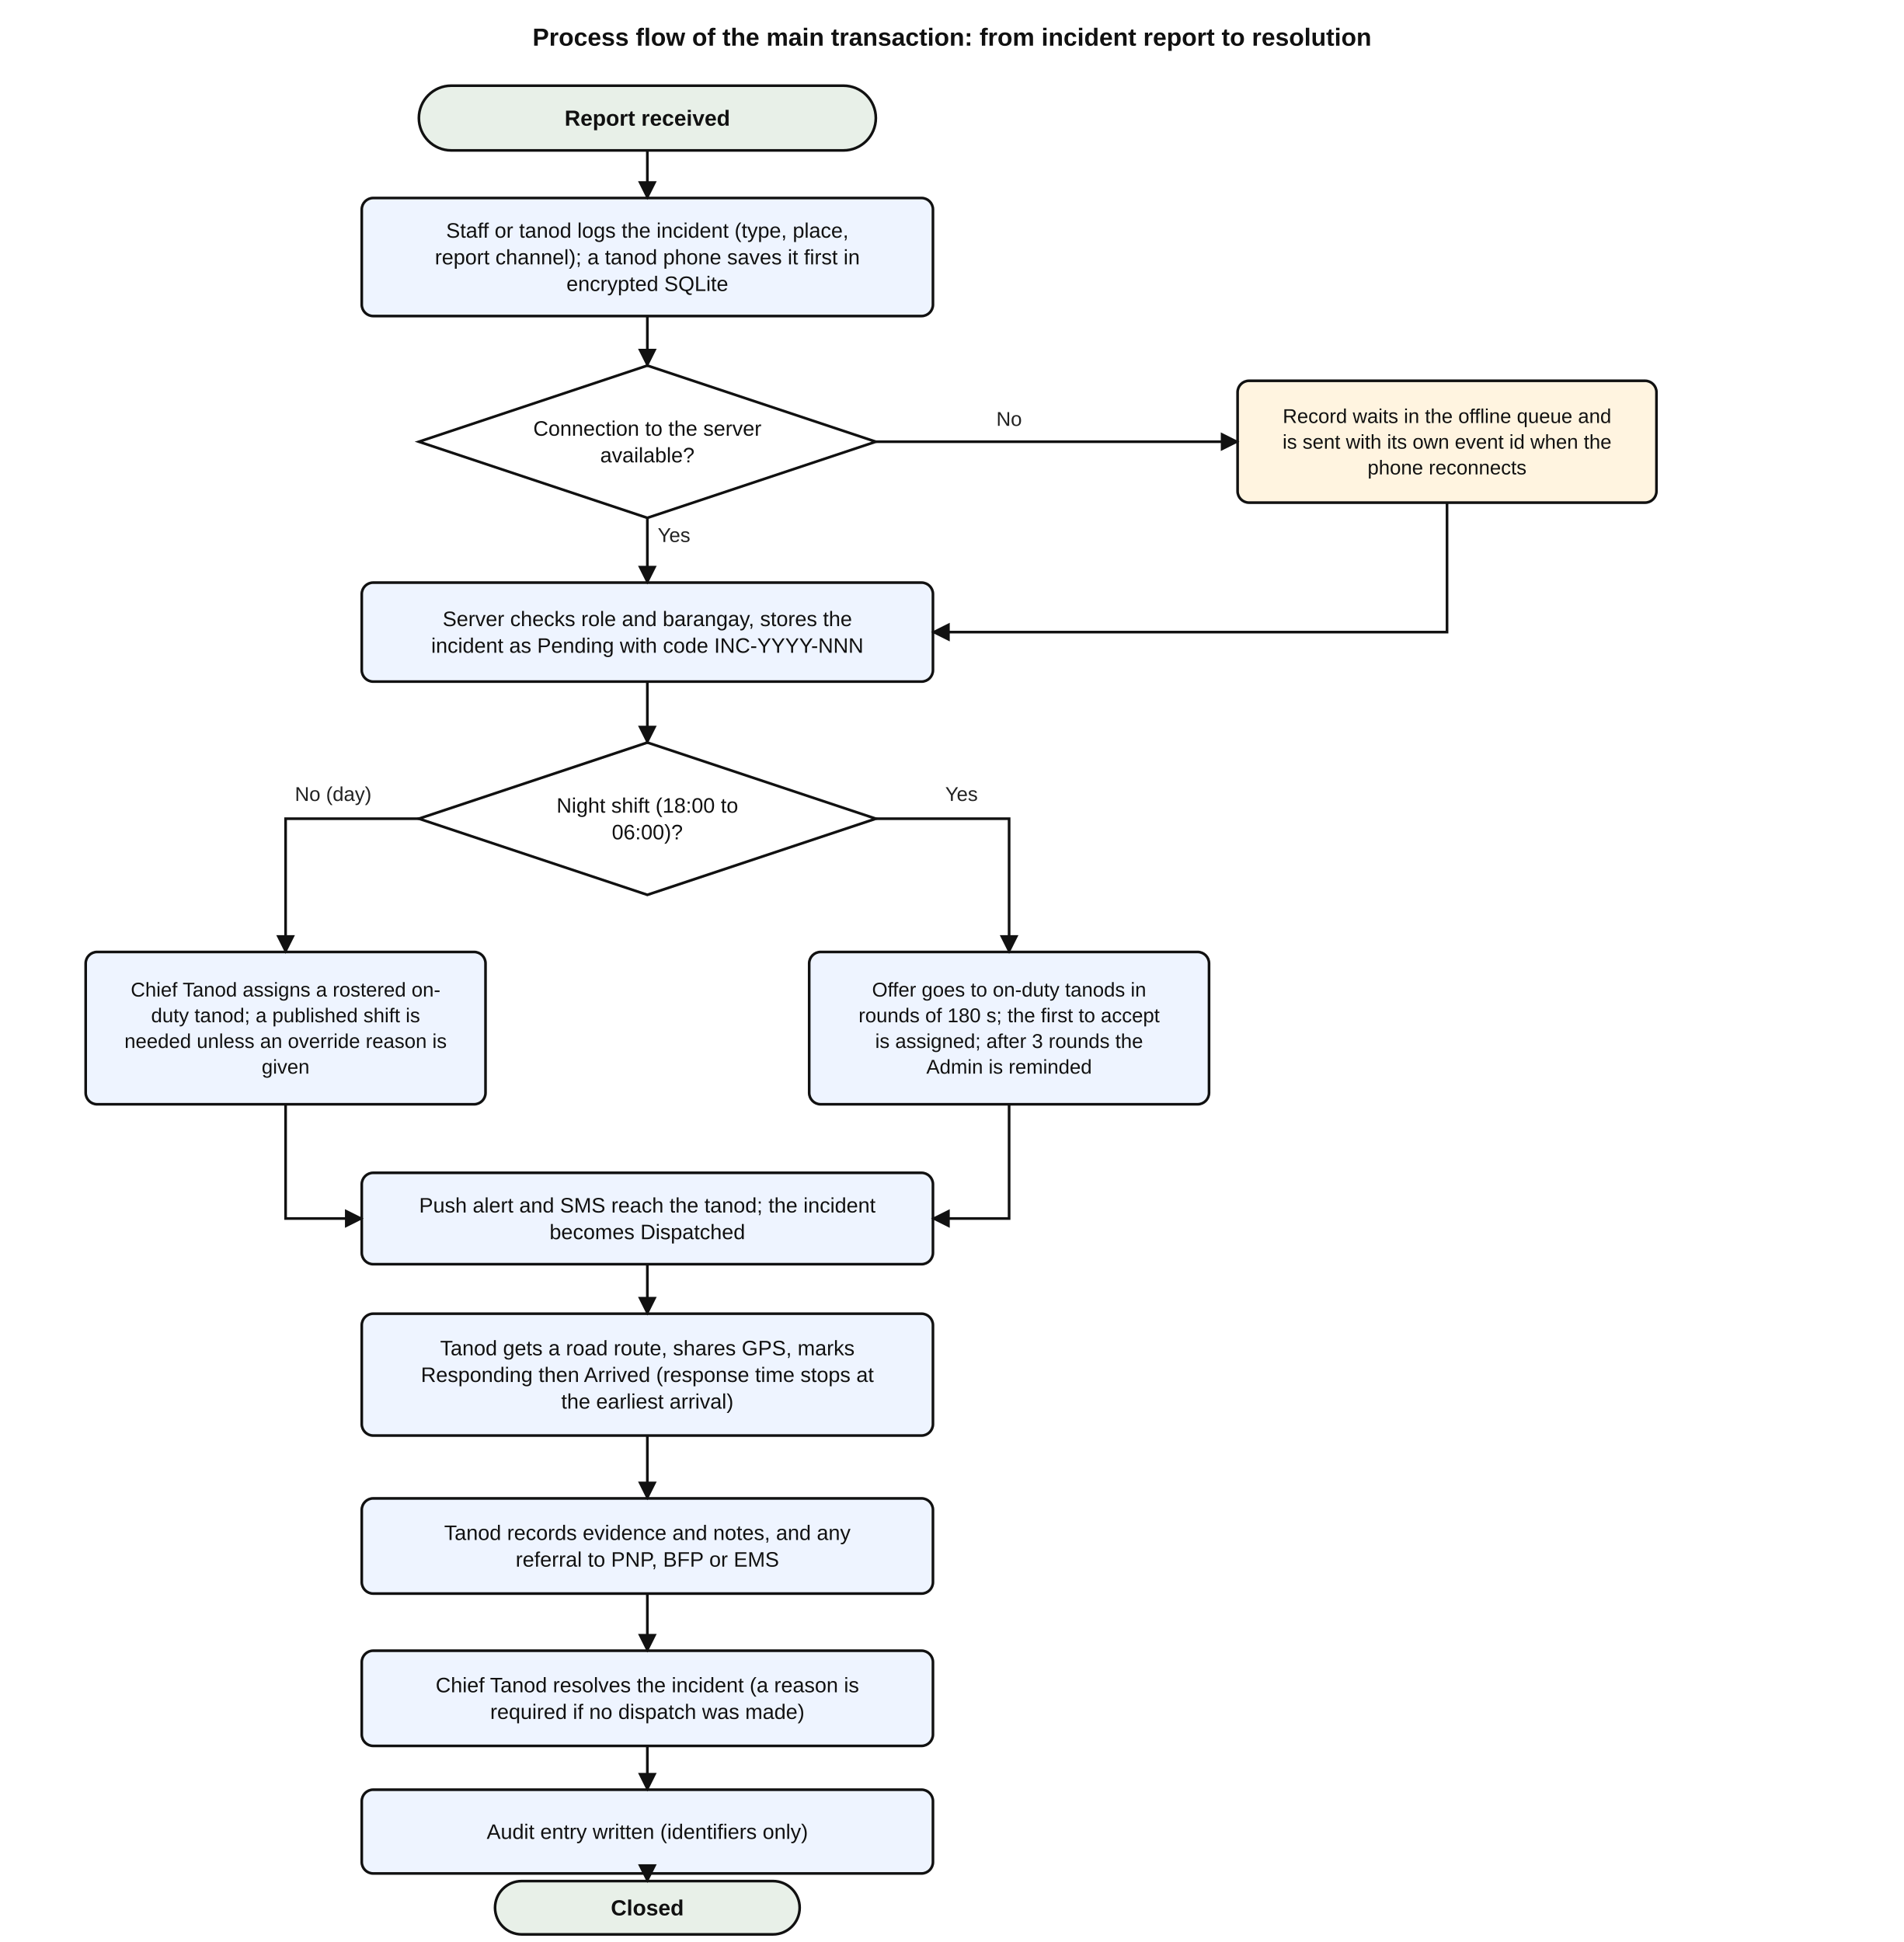
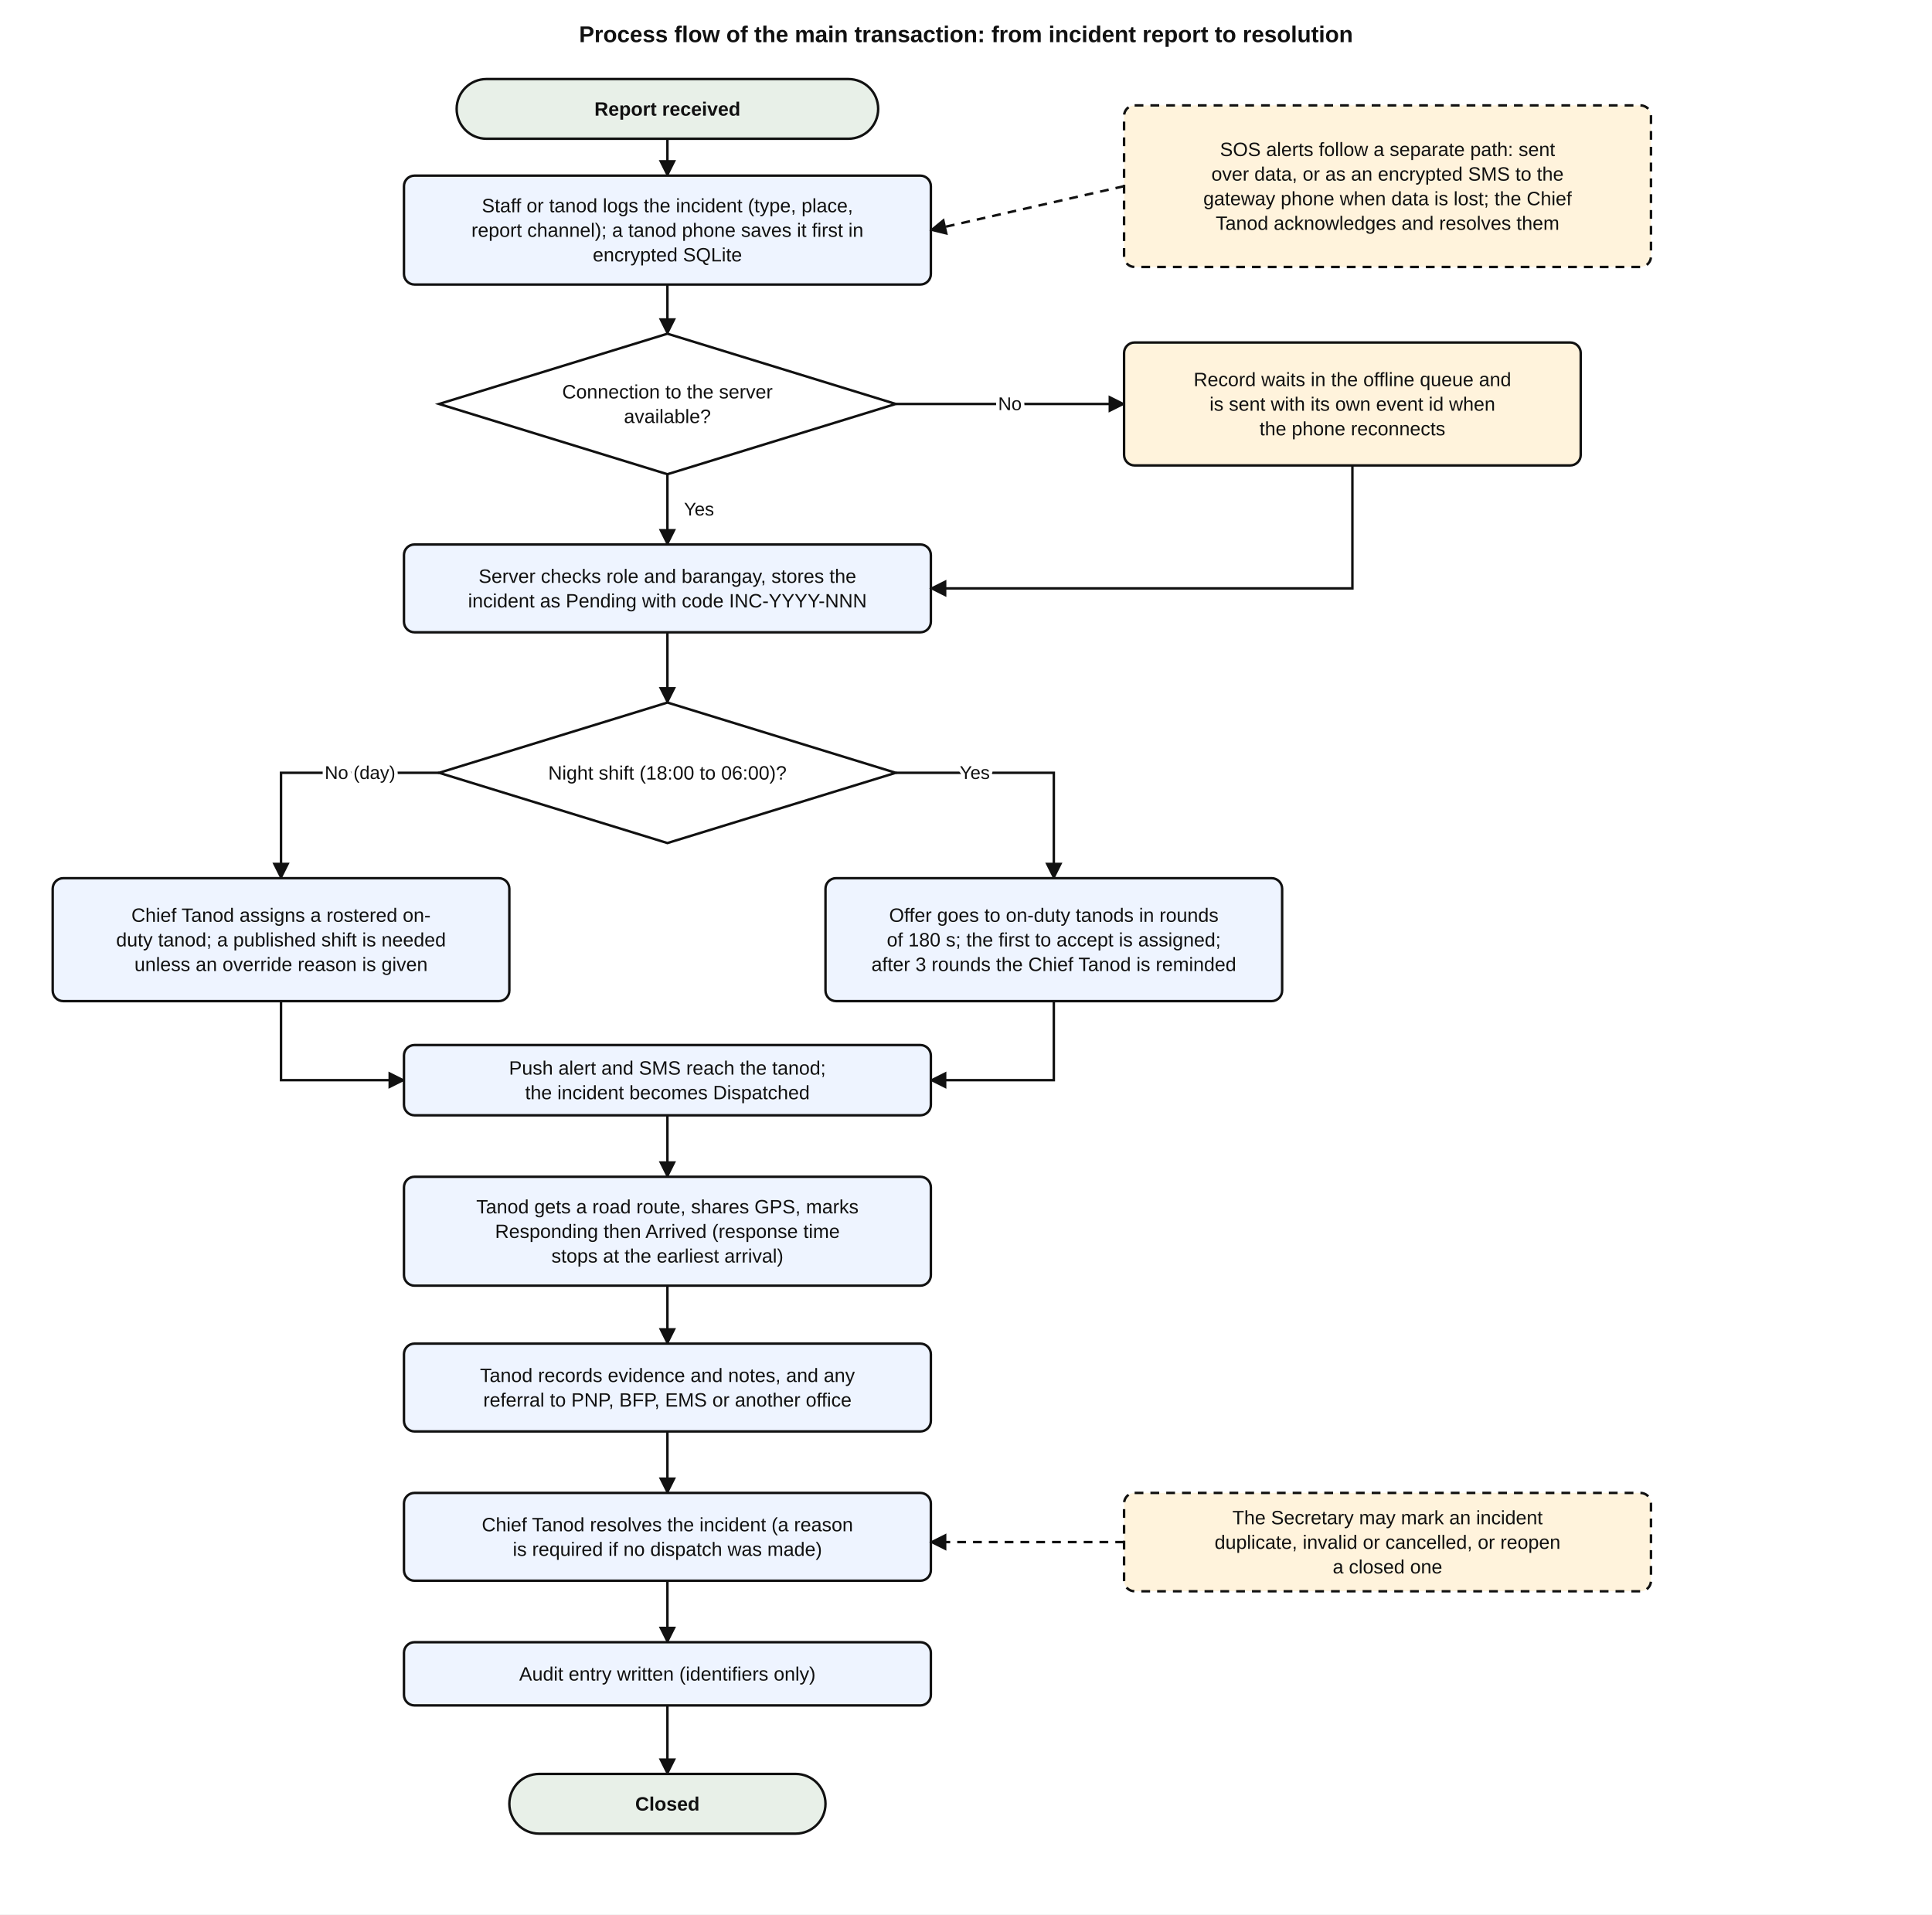
- <svg xmlns="http://www.w3.org/2000/svg" viewBox="0 0 1000 1020" width="1000" height="1020" font-family="Arial, Helvetica, sans-serif">
+ <svg xmlns="http://www.w3.org/2000/svg" viewBox="0 0 1100 1090" width="1100" height="1090" font-family="Arial, Helvetica, sans-serif">
  <defs>
    <marker id="ah" viewBox="0 0 10 10" refX="9" refY="5" markerWidth="7" markerHeight="7" orient="auto-start-reverse">
      <path d="M0,0 L10,5 L0,10 z" fill="#111" />
    </marker>
-     <marker id="ahs" viewBox="0 0 10 10" refX="1" refY="5" markerWidth="7" markerHeight="7" orient="auto-start-reverse">
-       <path d="M10,0 L0,5 L10,10 z" fill="#111" />
-     </marker>
  </defs>
-   <rect width="1000" height="1020" fill="#fff" />
-   <text x="500" y="24" font-size="13" text-anchor="middle" font-weight="bold" fill="#111">Process flow of the main transaction: from incident report to resolution</text>
-   <rect x="220.0" y="45.0" width="240" height="34" rx="17.0" fill="#e8f0e8" stroke="#111" stroke-width="1.4" />
-   <text x="340" y="66.025" font-size="11.5" text-anchor="middle" font-weight="bold" fill="#111">Report received</text>
-   <rect x="190.0" y="104.0" width="300" height="62" rx="6" fill="#eef4ff" stroke="#111" stroke-width="1.4" />
-   <text x="340" y="124.85" font-size="11" text-anchor="middle" font-weight="normal" fill="#111">Staff or tanod logs the incident (type, place,</text>
-   <text x="340" y="138.85" font-size="11" text-anchor="middle" font-weight="normal" fill="#111">report channel); a tanod phone saves it first in</text>
-   <text x="340" y="152.85" font-size="11" text-anchor="middle" font-weight="normal" fill="#111">encrypted SQLite</text>
-   <polyline points="340,192.0 460.0,232 340,272.0 220.0,232 340,192.0" fill="none" stroke="#111" stroke-width="1.4" />
-   <text x="340" y="228.85" font-size="11" text-anchor="middle" font-weight="normal" fill="#111">Connection to the server</text>
-   <text x="340" y="242.85" font-size="11" text-anchor="middle" font-weight="normal" fill="#111">available?</text>
-   <rect x="650.0" y="200.0" width="220" height="64" rx="6" fill="#fff4e0" stroke="#111" stroke-width="1.4" />
-   <text x="760" y="222.175" font-size="10.5" text-anchor="middle" font-weight="normal" fill="#111">Record waits in the offline queue and</text>
-   <text x="760" y="235.675" font-size="10.5" text-anchor="middle" font-weight="normal" fill="#111">is sent with its own event id when the</text>
-   <text x="760" y="249.175" font-size="10.5" text-anchor="middle" font-weight="normal" fill="#111">phone reconnects</text>
-   <rect x="190.0" y="306.0" width="300" height="52" rx="6" fill="#eef4ff" stroke="#111" stroke-width="1.4" />
-   <text x="340" y="328.85" font-size="11" text-anchor="middle" font-weight="normal" fill="#111">Server checks role and barangay, stores the</text>
-   <text x="340" y="342.85" font-size="11" text-anchor="middle" font-weight="normal" fill="#111">incident as Pending with code INC-YYYY-NNN</text>
-   <polyline points="340,390.0 460.0,430 340,470.0 220.0,430 340,390.0" fill="none" stroke="#111" stroke-width="1.4" />
-   <text x="340" y="426.85" font-size="11" text-anchor="middle" font-weight="normal" fill="#111">Night shift (18:00 to</text>
-   <text x="340" y="440.85" font-size="11" text-anchor="middle" font-weight="normal" fill="#111">06:00)?</text>
-   <rect x="45.0" y="500.0" width="210" height="80" rx="6" fill="#eef4ff" stroke="#111" stroke-width="1.4" />
-   <text x="150" y="523.425" font-size="10.5" text-anchor="middle" font-weight="normal" fill="#111">Chief Tanod assigns a rostered on-</text>
-   <text x="150" y="536.925" font-size="10.5" text-anchor="middle" font-weight="normal" fill="#111">duty tanod; a published shift is</text>
-   <text x="150" y="550.425" font-size="10.5" text-anchor="middle" font-weight="normal" fill="#111">needed unless an override reason is</text>
-   <text x="150" y="563.925" font-size="10.5" text-anchor="middle" font-weight="normal" fill="#111">given</text>
-   <rect x="425.0" y="500.0" width="210" height="80" rx="6" fill="#eef4ff" stroke="#111" stroke-width="1.4" />
-   <text x="530" y="523.425" font-size="10.5" text-anchor="middle" font-weight="normal" fill="#111">Offer goes to on-duty tanods in</text>
-   <text x="530" y="536.925" font-size="10.5" text-anchor="middle" font-weight="normal" fill="#111">rounds of 180 s; the first to accept</text>
-   <text x="530" y="550.425" font-size="10.5" text-anchor="middle" font-weight="normal" fill="#111">is assigned; after 3 rounds the</text>
-   <text x="530" y="563.925" font-size="10.5" text-anchor="middle" font-weight="normal" fill="#111">Admin is reminded</text>
-   <rect x="190.0" y="616.0" width="300" height="48" rx="6" fill="#eef4ff" stroke="#111" stroke-width="1.4" />
-   <text x="340" y="636.85" font-size="11" text-anchor="middle" font-weight="normal" fill="#111">Push alert and SMS reach the tanod; the incident</text>
-   <text x="340" y="650.85" font-size="11" text-anchor="middle" font-weight="normal" fill="#111">becomes Dispatched</text>
-   <rect x="190.0" y="690.0" width="300" height="64" rx="6" fill="#eef4ff" stroke="#111" stroke-width="1.4" />
-   <text x="340" y="711.85" font-size="11" text-anchor="middle" font-weight="normal" fill="#111">Tanod gets a road route, shares GPS, marks</text>
-   <text x="340" y="725.85" font-size="11" text-anchor="middle" font-weight="normal" fill="#111">Responding then Arrived (response time stops at</text>
-   <text x="340" y="739.85" font-size="11" text-anchor="middle" font-weight="normal" fill="#111">the earliest arrival)</text>
-   <rect x="190.0" y="787.0" width="300" height="50" rx="6" fill="#eef4ff" stroke="#111" stroke-width="1.4" />
-   <text x="340" y="808.85" font-size="11" text-anchor="middle" font-weight="normal" fill="#111">Tanod records evidence and notes, and any</text>
-   <text x="340" y="822.85" font-size="11" text-anchor="middle" font-weight="normal" fill="#111">referral to PNP, BFP or EMS</text>
-   <rect x="190.0" y="867.0" width="300" height="50" rx="6" fill="#eef4ff" stroke="#111" stroke-width="1.4" />
-   <text x="340" y="888.85" font-size="11" text-anchor="middle" font-weight="normal" fill="#111">Chief Tanod resolves the incident (a reason is</text>
-   <text x="340" y="902.85" font-size="11" text-anchor="middle" font-weight="normal" fill="#111">required if no dispatch was made)</text>
-   <rect x="190.0" y="940.0" width="300" height="44" rx="6" fill="#eef4ff" stroke="#111" stroke-width="1.4" />
-   <text x="340" y="965.85" font-size="11" text-anchor="middle" font-weight="normal" fill="#111">Audit entry written (identifiers only)</text>
-   <rect x="260.0" y="988.0" width="160" height="28" rx="14.0" fill="#e8f0e8" stroke="#111" stroke-width="1.4" />
-   <text x="340" y="1006.025" font-size="11.5" text-anchor="middle" font-weight="bold" fill="#111">Closed</text>
-   <polyline points="340,79 340,104" fill="none" stroke="#111" stroke-width="1.4" marker-end="url(#ah)" />
-   <polyline points="340,166 340,192" fill="none" stroke="#111" stroke-width="1.4" marker-end="url(#ah)" />
-   <polyline points="340,272 340,306" fill="none" stroke="#111" stroke-width="1.4" marker-end="url(#ah)" />
-   <polyline points="340,358 340,390" fill="none" stroke="#111" stroke-width="1.4" marker-end="url(#ah)" />
-   <polyline points="340,664 340,690" fill="none" stroke="#111" stroke-width="1.4" marker-end="url(#ah)" />
-   <polyline points="340,754 340,787" fill="none" stroke="#111" stroke-width="1.4" marker-end="url(#ah)" />
-   <polyline points="340,837 340,867" fill="none" stroke="#111" stroke-width="1.4" marker-end="url(#ah)" />
-   <polyline points="340,917 340,940" fill="none" stroke="#111" stroke-width="1.4" marker-end="url(#ah)" />
-   <polyline points="340,984 340,988" fill="none" stroke="#111" stroke-width="1.4" marker-end="url(#ah)" />
-   <rect x="341.495" y="272.75" width="25.01" height="16.5" fill="#fff" fill-opacity="0.92" />
-   <text x="354" y="284.675" font-size="10.5" text-anchor="middle" font-weight="normal" fill="#222">Yes</text>
-   <polyline points="460,232 650,232" fill="none" stroke="#111" stroke-width="1.4" marker-end="url(#ah)" />
-   <rect x="520.33" y="211.75" width="19.34" height="16.5" fill="#fff" fill-opacity="0.92" />
-   <text x="530" y="223.675" font-size="10.5" text-anchor="middle" font-weight="normal" fill="#222">No</text>
-   <polyline points="760,264 760,332 490,332" fill="none" stroke="#111" stroke-width="1.4" marker-end="url(#ah)" />
-   <polyline points="220,430 150,430 150,500" fill="none" stroke="#111" stroke-width="1.4" marker-end="url(#ah)" />
-   <rect x="148.32" y="408.75" width="53.36" height="16.5" fill="#fff" fill-opacity="0.92" />
-   <text x="175" y="420.675" font-size="10.5" text-anchor="middle" font-weight="normal" fill="#222">No (day)</text>
-   <polyline points="460,430 530,430 530,500" fill="none" stroke="#111" stroke-width="1.4" marker-end="url(#ah)" />
-   <rect x="492.495" y="408.75" width="25.01" height="16.5" fill="#fff" fill-opacity="0.92" />
-   <text x="505" y="420.675" font-size="10.5" text-anchor="middle" font-weight="normal" fill="#222">Yes</text>
-   <polyline points="150,580 150,640 190,640" fill="none" stroke="#111" stroke-width="1.4" marker-end="url(#ah)" />
-   <polyline points="530,580 530,640 490,640" fill="none" stroke="#111" stroke-width="1.4" marker-end="url(#ah)" />
+   <rect width="1100" height="1090" fill="#fff" />
+   <text x="550.0" y="24" font-size="13" text-anchor="middle" font-weight="bold" fill="#111">Process flow of the main transaction: from incident report to resolution</text>
+   <rect x="260" y="45" width="240" height="34" rx="17" fill="#e8f0e8" stroke="#111" stroke-width="1.4" />
+   <text x="380.0" y="65.85" font-size="11" text-anchor="middle" font-weight="bold" fill="#111">Report received</text>
+   <polyline points="380,79 380,100" fill="none" stroke="#111" stroke-width="1.4" marker-end="url(#ah)" />
+   <rect x="230" y="100" width="300" height="62" rx="6" fill="#eef4ff" stroke="#111" stroke-width="1.4" />
+   <text x="380.0" y="120.85" font-size="11" text-anchor="middle" font-weight="normal" fill="#111">Staff or tanod logs the incident (type, place,</text>
+   <text x="380.0" y="134.85" font-size="11" text-anchor="middle" font-weight="normal" fill="#111">report channel); a tanod phone saves it first in</text>
+   <text x="380.0" y="148.85" font-size="11" text-anchor="middle" font-weight="normal" fill="#111">encrypted SQLite</text>
+   <polyline points="380,162 380,190" fill="none" stroke="#111" stroke-width="1.4" marker-end="url(#ah)" />
+   <polyline points="380,190 510,230 380,270 250,230 380,190" fill="#fff" stroke="#111" stroke-width="1.4" />
+   <text x="380" y="226.85" font-size="11" text-anchor="middle" font-weight="normal" fill="#111">Connection to the server</text>
+   <text x="380" y="240.85" font-size="11" text-anchor="middle" font-weight="normal" fill="#111">available?</text>
+   <polyline points="510,230 640,230" fill="none" stroke="#111" stroke-width="1.4" marker-end="url(#ah)" />
+   <text x="575" y="233.5" font-size="10.5" text-anchor="middle" font-weight="normal" fill="#111" stroke="#fff" stroke-width="4" paint-order="stroke" stroke-linejoin="round">No</text>
+   <rect x="640" y="195" width="260" height="70" rx="6" fill="#fff3dc" stroke="#111" stroke-width="1.4" />
+   <text x="770.0" y="219.85" font-size="11" text-anchor="middle" font-weight="normal" fill="#111">Record waits in the offline queue and</text>
+   <text x="770.0" y="233.85" font-size="11" text-anchor="middle" font-weight="normal" fill="#111">is sent with its own event id when</text>
+   <text x="770.0" y="247.85" font-size="11" text-anchor="middle" font-weight="normal" fill="#111">the phone reconnects</text>
+   <polyline points="380,270 380,310" fill="none" stroke="#111" stroke-width="1.4" marker-end="url(#ah)" />
+   <text x="398" y="293.5" font-size="10.5" text-anchor="middle" font-weight="normal" fill="#111" stroke="#fff" stroke-width="4" paint-order="stroke" stroke-linejoin="round">Yes</text>
+   <rect x="230" y="310" width="300" height="50" rx="6" fill="#eef4ff" stroke="#111" stroke-width="1.4" />
+   <text x="380.0" y="331.85" font-size="11" text-anchor="middle" font-weight="normal" fill="#111">Server checks role and barangay, stores the</text>
+   <text x="380.0" y="345.85" font-size="11" text-anchor="middle" font-weight="normal" fill="#111">incident as Pending with code INC-YYYY-NNN</text>
+   <polyline points="770,265 770,335 530,335" fill="none" stroke="#111" stroke-width="1.4" marker-end="url(#ah)" />
+   <polyline points="380,360 380,400" fill="none" stroke="#111" stroke-width="1.4" marker-end="url(#ah)" />
+   <polyline points="380,400 510,440 380,480 250,440 380,400" fill="#fff" stroke="#111" stroke-width="1.4" />
+   <text x="380" y="443.85" font-size="11" text-anchor="middle" font-weight="normal" fill="#111">Night shift (18:00 to 06:00)?</text>
+   <polyline points="250,440 160,440 160,500" fill="none" stroke="#111" stroke-width="1.4" marker-end="url(#ah)" />
+   <text x="205" y="443.5" font-size="10.5" text-anchor="middle" font-weight="normal" fill="#111" stroke="#fff" stroke-width="4" paint-order="stroke" stroke-linejoin="round">No (day)</text>
+   <rect x="30" y="500" width="260" height="70" rx="6" fill="#eef4ff" stroke="#111" stroke-width="1.4" />
+   <text x="160.0" y="524.85" font-size="11" text-anchor="middle" font-weight="normal" fill="#111">Chief Tanod assigns a rostered on-</text>
+   <text x="160.0" y="538.85" font-size="11" text-anchor="middle" font-weight="normal" fill="#111">duty tanod; a published shift is needed</text>
+   <text x="160.0" y="552.85" font-size="11" text-anchor="middle" font-weight="normal" fill="#111">unless an override reason is given</text>
+   <polyline points="510,440 600,440 600,500" fill="none" stroke="#111" stroke-width="1.4" marker-end="url(#ah)" />
+   <text x="555" y="443.5" font-size="10.5" text-anchor="middle" font-weight="normal" fill="#111" stroke="#fff" stroke-width="4" paint-order="stroke" stroke-linejoin="round">Yes</text>
+   <rect x="470" y="500" width="260" height="70" rx="6" fill="#eef4ff" stroke="#111" stroke-width="1.4" />
+   <text x="600.0" y="524.85" font-size="11" text-anchor="middle" font-weight="normal" fill="#111">Offer goes to on-duty tanods in rounds</text>
+   <text x="600.0" y="538.85" font-size="11" text-anchor="middle" font-weight="normal" fill="#111">of 180 s; the first to accept is assigned;</text>
+   <text x="600.0" y="552.85" font-size="11" text-anchor="middle" font-weight="normal" fill="#111">after 3 rounds the Chief Tanod is reminded</text>
+   <polyline points="160,570 160,615 230,615" fill="none" stroke="#111" stroke-width="1.4" marker-end="url(#ah)" />
+   <polyline points="600,570 600,615 530,615" fill="none" stroke="#111" stroke-width="1.4" marker-end="url(#ah)" />
+   <rect x="230" y="595" width="300" height="40" rx="6" fill="#eef4ff" stroke="#111" stroke-width="1.4" />
+   <text x="380.0" y="611.85" font-size="11" text-anchor="middle" font-weight="normal" fill="#111">Push alert and SMS reach the tanod;</text>
+   <text x="380.0" y="625.85" font-size="11" text-anchor="middle" font-weight="normal" fill="#111">the incident becomes Dispatched</text>
+   <polyline points="380,635 380,670" fill="none" stroke="#111" stroke-width="1.4" marker-end="url(#ah)" />
+   <rect x="230" y="670" width="300" height="62" rx="6" fill="#eef4ff" stroke="#111" stroke-width="1.4" />
+   <text x="380.0" y="690.85" font-size="11" text-anchor="middle" font-weight="normal" fill="#111">Tanod gets a road route, shares GPS, marks</text>
+   <text x="380.0" y="704.85" font-size="11" text-anchor="middle" font-weight="normal" fill="#111">Responding then Arrived (response time</text>
+   <text x="380.0" y="718.85" font-size="11" text-anchor="middle" font-weight="normal" fill="#111">stops at the earliest arrival)</text>
+   <polyline points="380,732 380,765" fill="none" stroke="#111" stroke-width="1.4" marker-end="url(#ah)" />
+   <rect x="230" y="765" width="300" height="50" rx="6" fill="#eef4ff" stroke="#111" stroke-width="1.4" />
+   <text x="380.0" y="786.85" font-size="11" text-anchor="middle" font-weight="normal" fill="#111">Tanod records evidence and notes, and any</text>
+   <text x="380.0" y="800.85" font-size="11" text-anchor="middle" font-weight="normal" fill="#111">referral to PNP, BFP, EMS or another office</text>
+   <polyline points="380,815 380,850" fill="none" stroke="#111" stroke-width="1.4" marker-end="url(#ah)" />
+   <rect x="230" y="850" width="300" height="50" rx="6" fill="#eef4ff" stroke="#111" stroke-width="1.4" />
+   <text x="380.0" y="871.85" font-size="11" text-anchor="middle" font-weight="normal" fill="#111">Chief Tanod resolves the incident (a reason</text>
+   <text x="380.0" y="885.85" font-size="11" text-anchor="middle" font-weight="normal" fill="#111">is required if no dispatch was made)</text>
+   <rect x="640" y="850" width="300" height="56" rx="6" fill="#fff3dc" stroke="#111" stroke-width="1.4" stroke-dasharray="5 4" />
+   <text x="790.0" y="867.85" font-size="11" text-anchor="middle" font-weight="normal" fill="#111">The Secretary may mark an incident</text>
+   <text x="790.0" y="881.85" font-size="11" text-anchor="middle" font-weight="normal" fill="#111">duplicate, invalid or cancelled, or reopen</text>
+   <text x="790.0" y="895.85" font-size="11" text-anchor="middle" font-weight="normal" fill="#111">a closed one</text>
+   <polyline points="640,878 530,878" fill="none" stroke="#111" stroke-width="1.4" stroke-dasharray="5 4" marker-end="url(#ah)" />
+   <polyline points="380,900 380,935" fill="none" stroke="#111" stroke-width="1.4" marker-end="url(#ah)" />
+   <rect x="230" y="935" width="300" height="36" rx="6" fill="#eef4ff" stroke="#111" stroke-width="1.4" />
+   <text x="380.0" y="956.85" font-size="11" text-anchor="middle" font-weight="normal" fill="#111">Audit entry written (identifiers only)</text>
+   <polyline points="380,971 380,1010" fill="none" stroke="#111" stroke-width="1.4" marker-end="url(#ah)" />
+   <rect x="290" y="1010" width="180" height="34" rx="17" fill="#e8f0e8" stroke="#111" stroke-width="1.4" />
+   <text x="380.0" y="1030.85" font-size="11" text-anchor="middle" font-weight="bold" fill="#111">Closed</text>
+   <rect x="640" y="60" width="300" height="92" rx="6" fill="#fff3dc" stroke="#111" stroke-width="1.4" stroke-dasharray="5 4" />
+   <text x="790.0" y="88.85" font-size="11" text-anchor="middle" font-weight="normal" fill="#111">SOS alerts follow a separate path: sent</text>
+   <text x="790.0" y="102.85" font-size="11" text-anchor="middle" font-weight="normal" fill="#111">over data, or as an encrypted SMS to the</text>
+   <text x="790.0" y="116.85" font-size="11" text-anchor="middle" font-weight="normal" fill="#111">gateway phone when data is lost; the Chief</text>
+   <text x="790.0" y="130.85" font-size="11" text-anchor="middle" font-weight="normal" fill="#111">Tanod acknowledges and resolves them</text>
+   <polyline points="640,106 530,131" fill="none" stroke="#111" stroke-width="1.4" stroke-dasharray="5 4" marker-end="url(#ah)" />
</svg>
